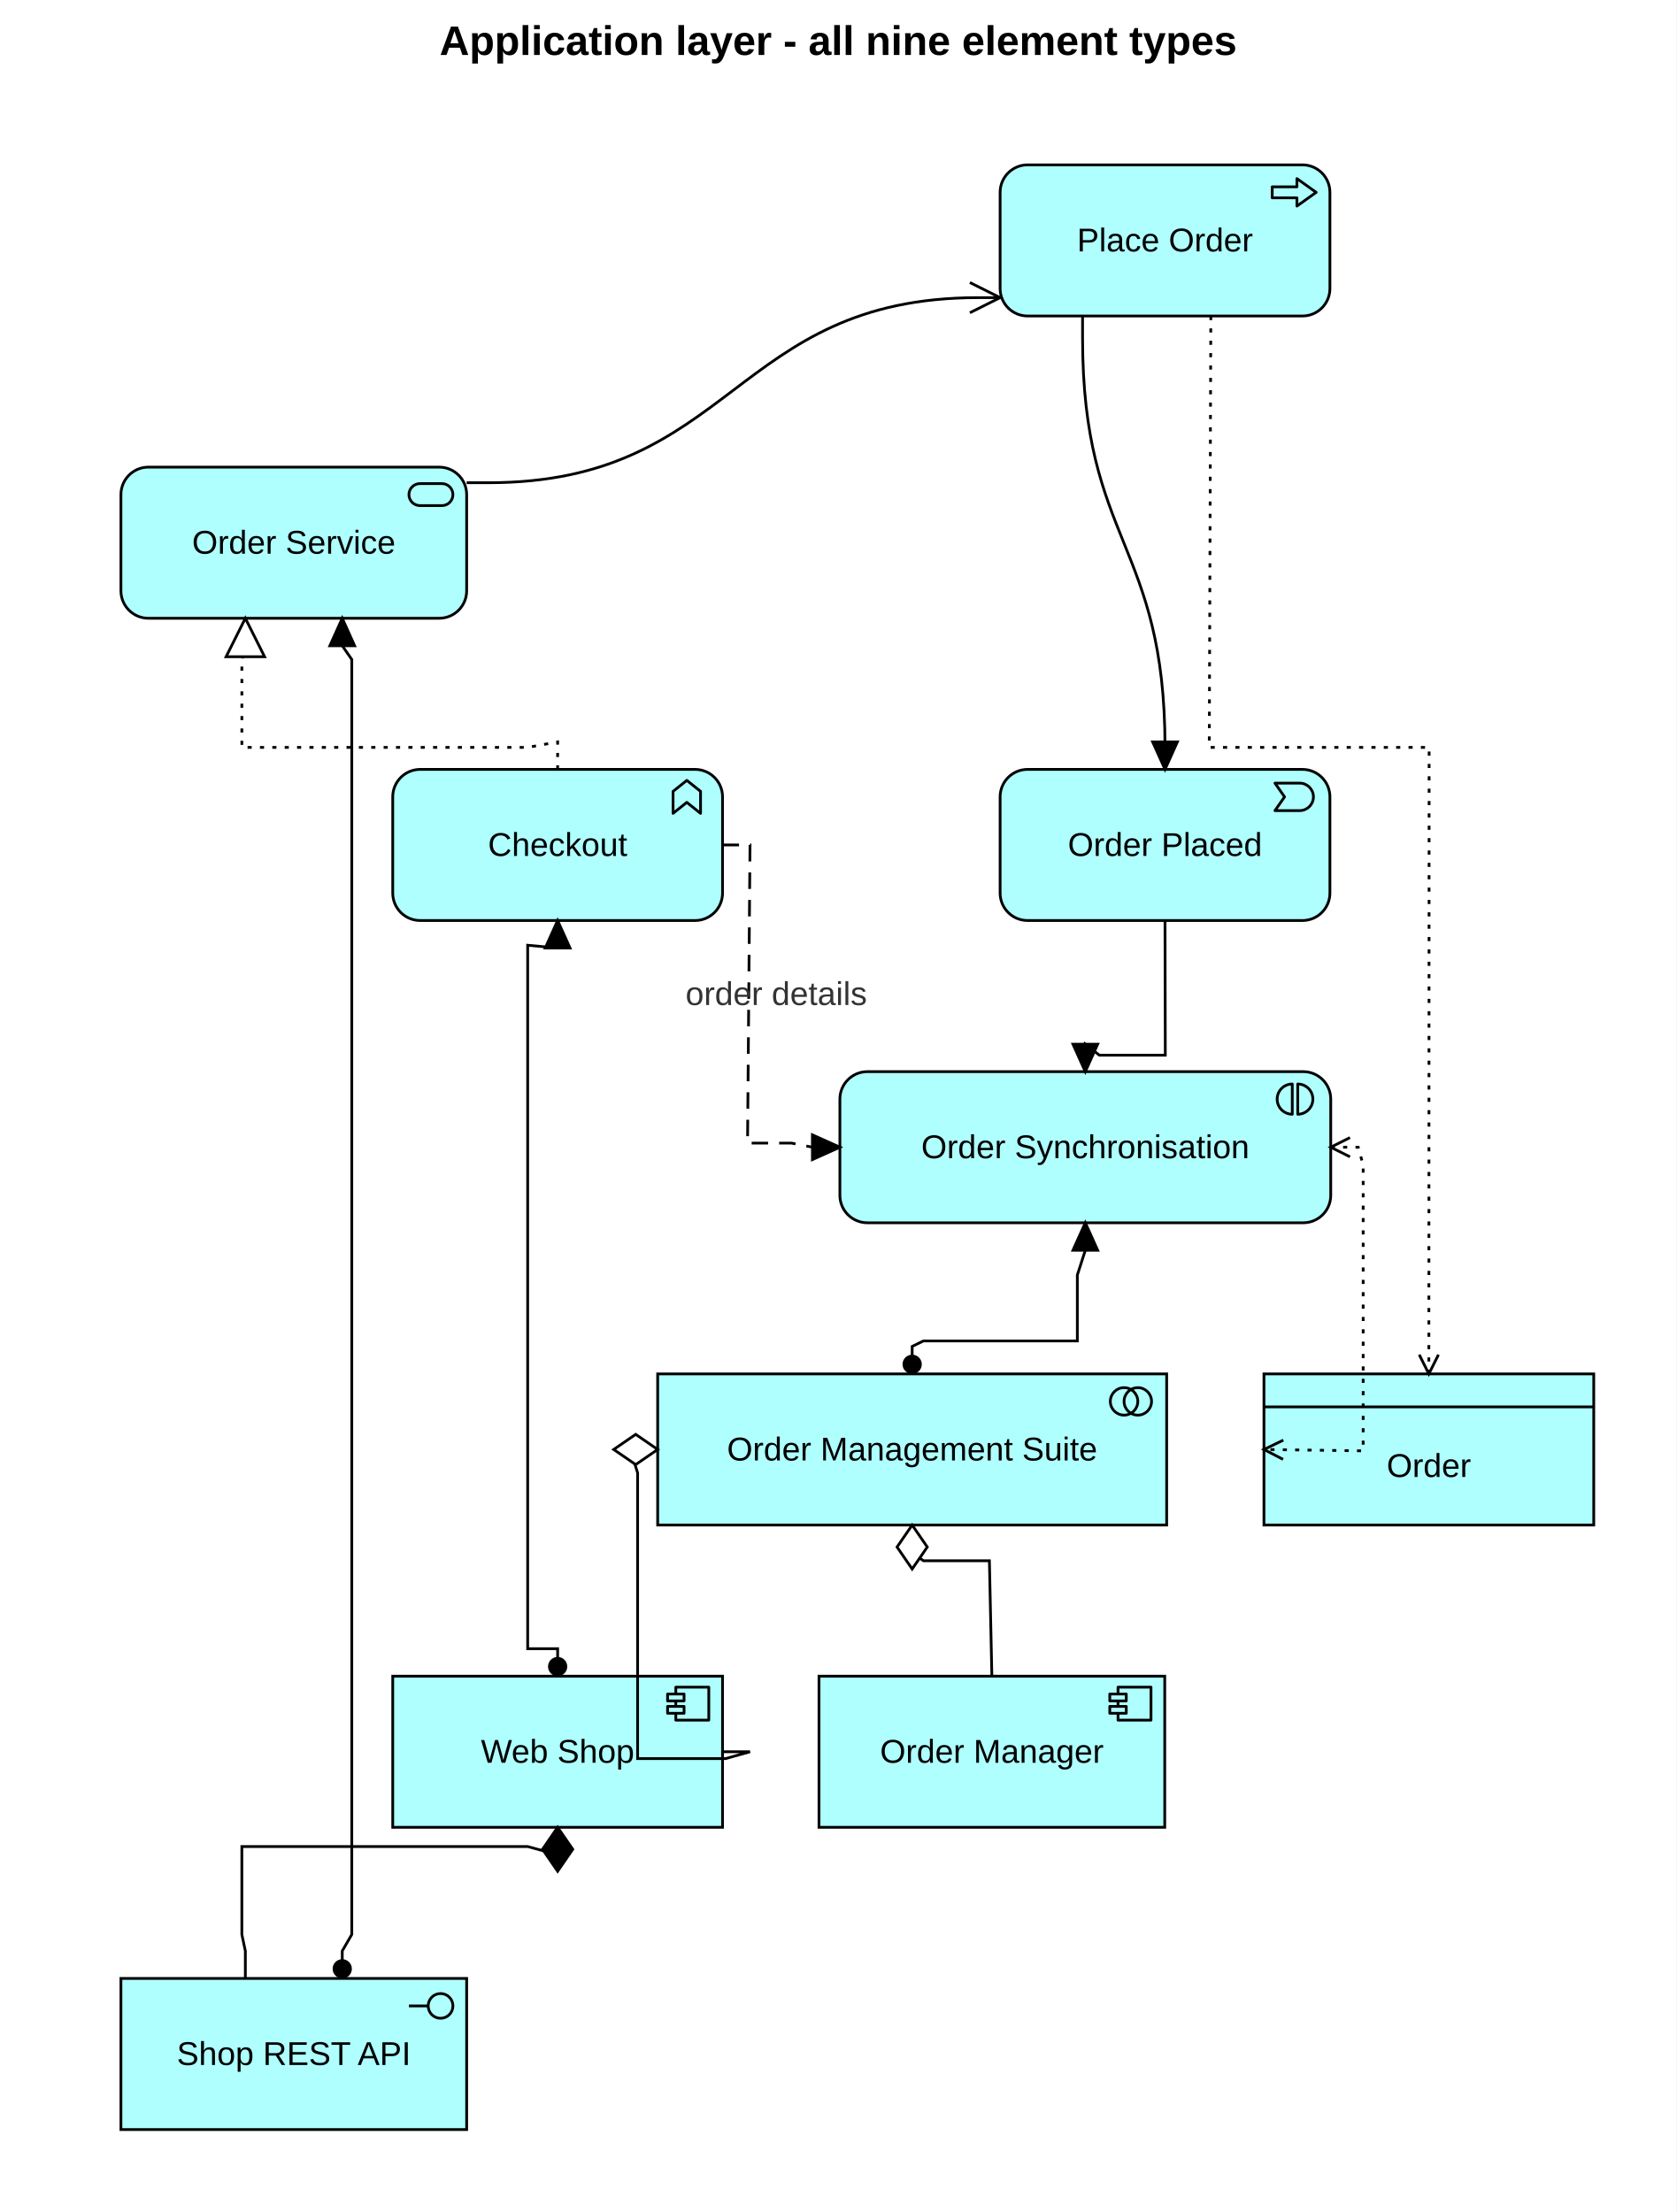
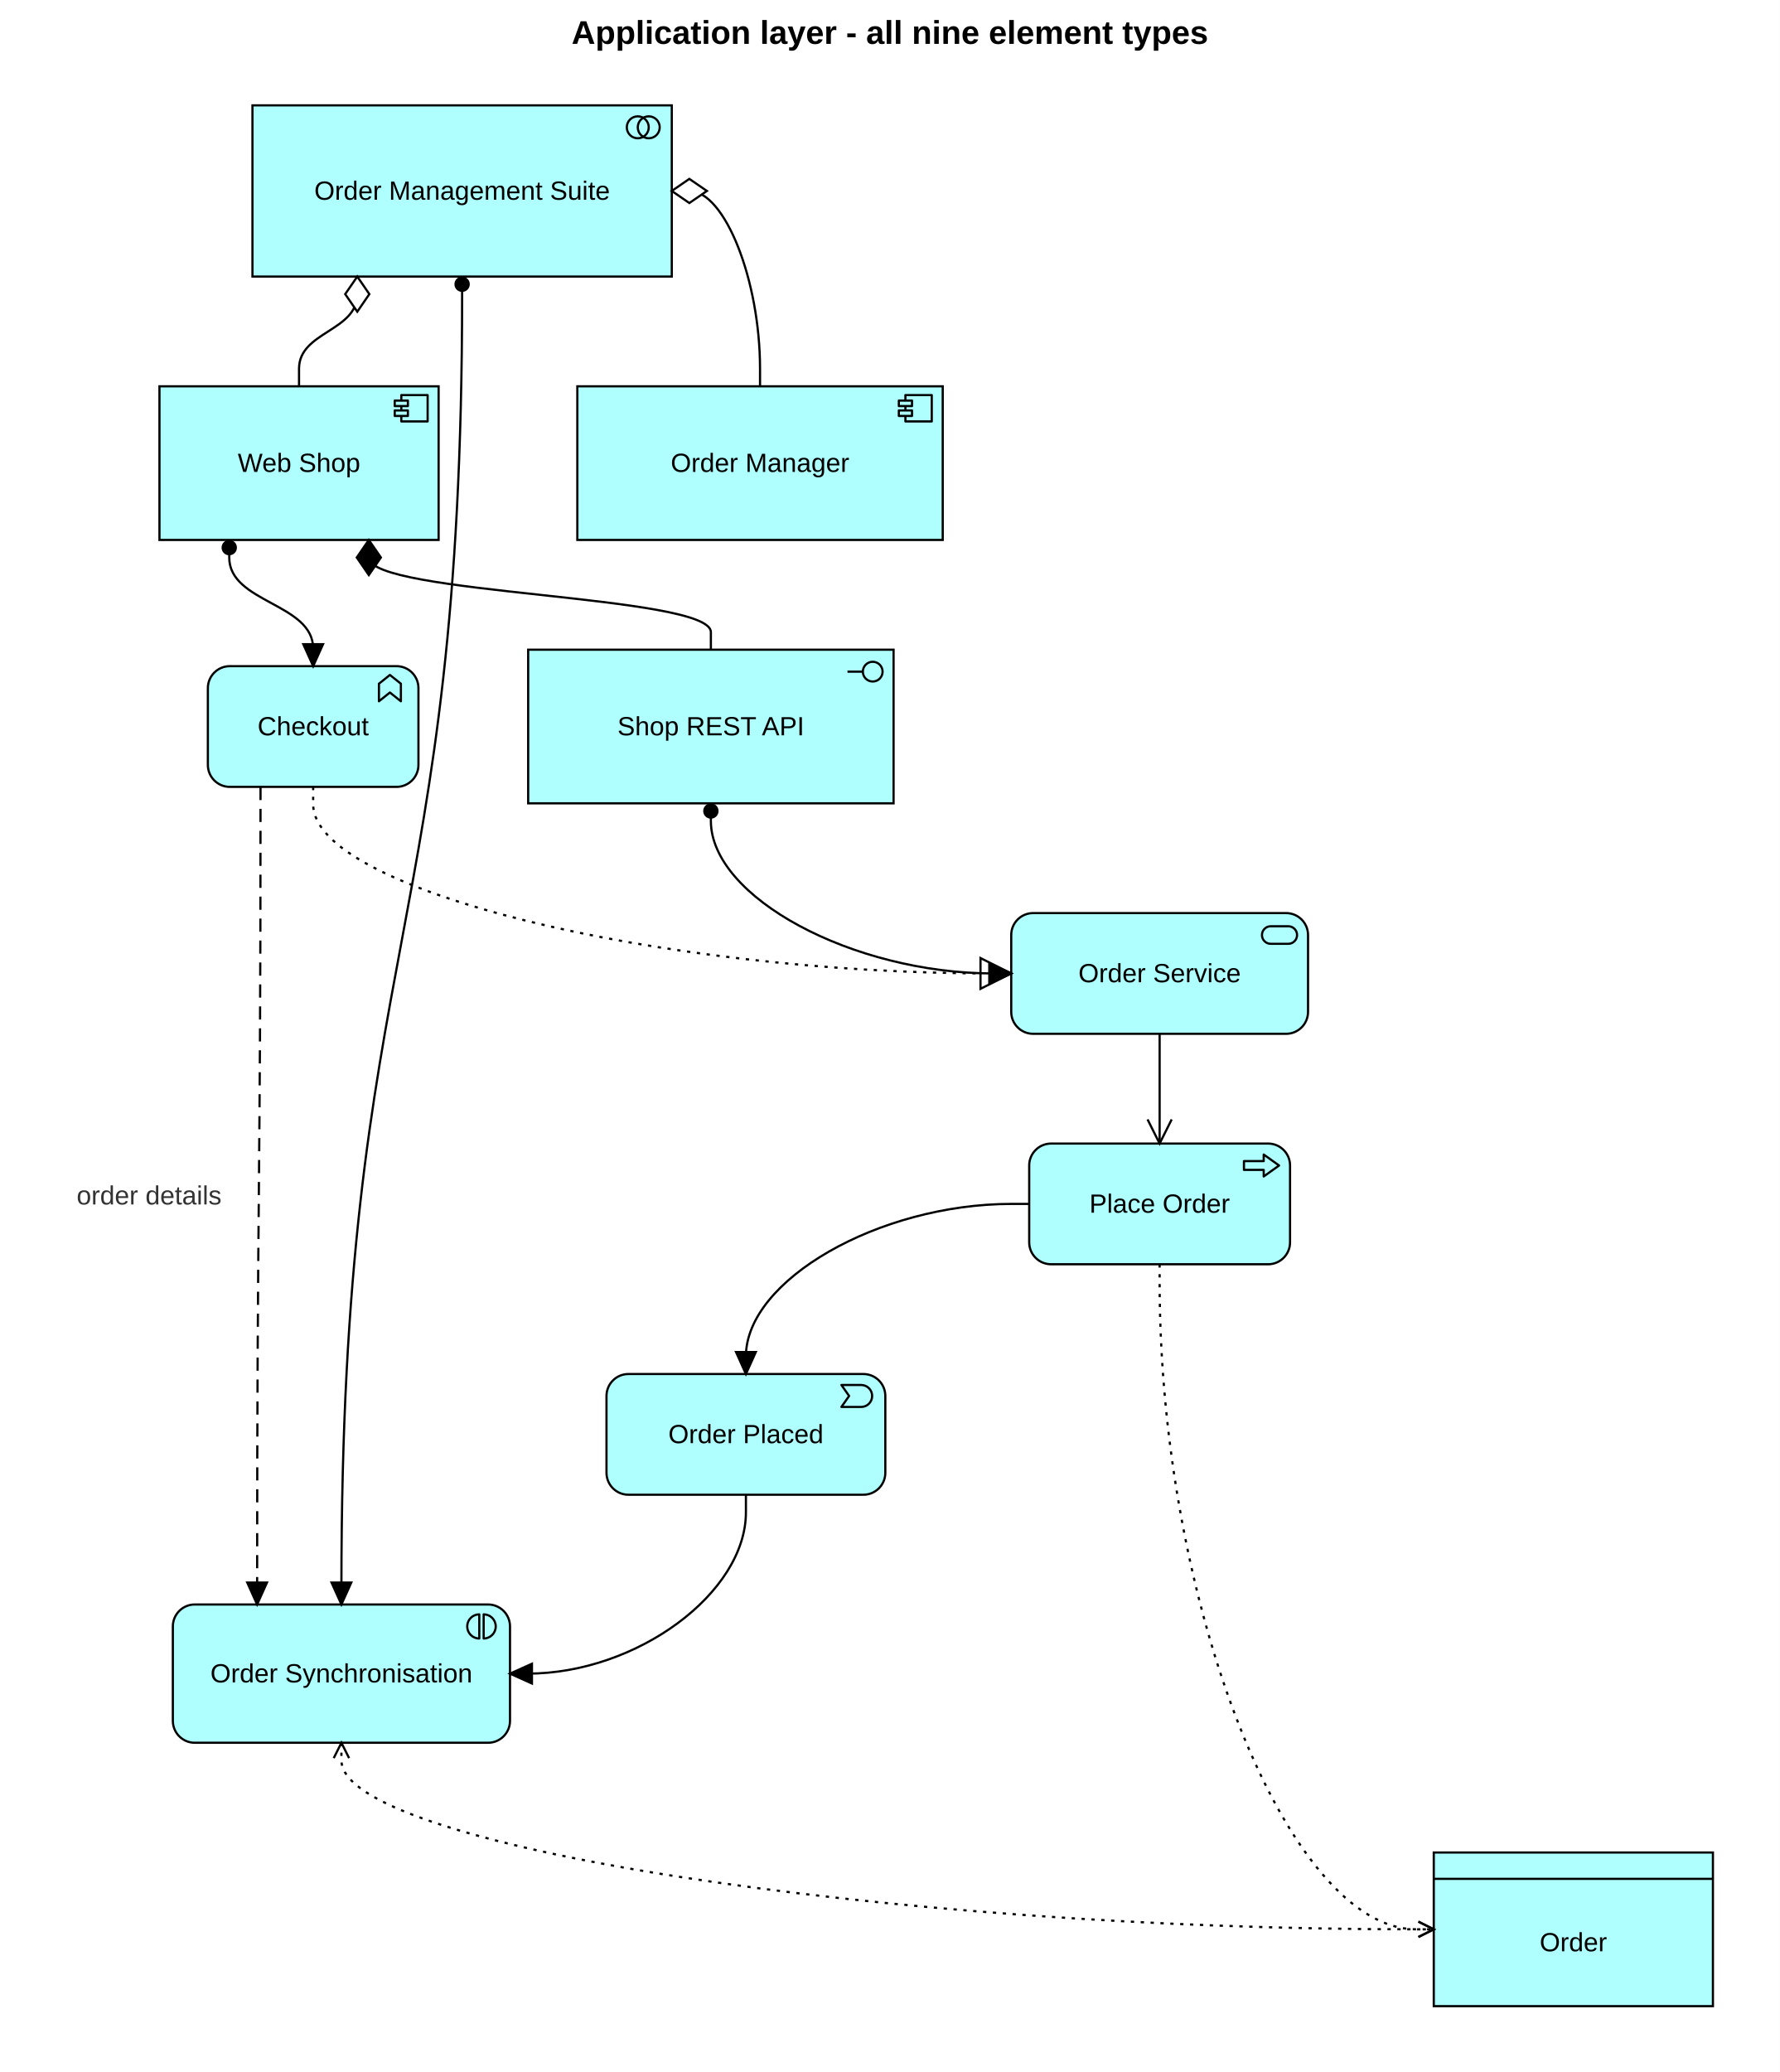
- <svg xmlns="http://www.w3.org/2000/svg" width="610" height="805" viewBox="0 0 610 805" font-family="Arial, Helvetica, sans-serif" font-size="12">
-   <rect x="0" y="0" width="610" height="805" fill="#ffffff" />
-   <text x="305" y="20" text-anchor="middle" font-size="15" font-weight="bold">Application layer - all nine element types</text>
+ <svg xmlns="http://www.w3.org/2000/svg" width="811" height="944" viewBox="0 0 811 944" font-family="Arial, Helvetica, sans-serif" font-size="12">
+   <rect x="0" y="0" width="811" height="944" fill="#ffffff" />
+   <text x="405.5" y="20" text-anchor="middle" font-size="15" font-weight="bold">Application layer - all nine element types</text>
  <g transform="translate(10,40)">
    <g class="element application-collaboration" data-id="orderSuite">
-       <rect fill="#AFFFFF" stroke="#000000" stroke-width="1" x="229.3" y="460" width="185.2" height="55" rx="0" ry="0" />
+       <rect fill="#AFFFFF" stroke="#000000" stroke-width="1" x="105.04" y="8" width="191.07" height="78" rx="0" ry="0" />
      <g stroke="#000" stroke-width="1" stroke-linejoin="round" fill="none">
-         <circle cx="399" cy="470" r="5" />
-         <circle cx="404" cy="470" r="5" />
+         <circle cx="280.61" cy="18" r="5" />
+         <circle cx="285.61" cy="18" r="5" />
      </g>
-       <text x="321.9" y="491.5" text-anchor="middle">Order Management Suite</text>
+       <text x="200.57" y="51" text-anchor="middle">Order Management Suite</text>
    </g>
    <g class="element application-component" data-id="webShop">
-       <rect fill="#AFFFFF" stroke="#000000" stroke-width="1" x="132.9" y="570" width="120" height="55" rx="0" ry="0" />
+       <rect fill="#AFFFFF" stroke="#000000" stroke-width="1" x="62.66" y="136" width="127.2" height="70" rx="0" ry="0" />
      <g stroke="#000" stroke-width="1" stroke-linejoin="round" fill="#AFFFFF">
-         <rect x="235.9" y="574" width="12" height="12" />
-         <rect x="232.9" y="576.5" width="6" height="2.5" />
-         <rect x="232.9" y="581" width="6" height="2.5" />
+         <rect x="172.86" y="140" width="12" height="12" />
+         <rect x="169.86" y="142.5" width="6" height="2.5" />
+         <rect x="169.86" y="147" width="6" height="2.5" />
      </g>
-       <text x="192.9" y="601.5" text-anchor="middle">Web Shop</text>
+       <text x="126.26" y="175" text-anchor="middle">Web Shop</text>
    </g>
    <g class="element application-component" data-id="orderMgr">
-       <rect fill="#AFFFFF" stroke="#000000" stroke-width="1" x="288" y="570" width="125.8" height="55" rx="0" ry="0" />
+       <rect fill="#AFFFFF" stroke="#000000" stroke-width="1" x="253.07" y="136" width="166.5" height="70" rx="0" ry="0" />
      <g stroke="#000" stroke-width="1" stroke-linejoin="round" fill="#AFFFFF">
-         <rect x="396.8" y="574" width="12" height="12" />
-         <rect x="393.8" y="576.5" width="6" height="2.5" />
-         <rect x="393.8" y="581" width="6" height="2.5" />
+         <rect x="402.57" y="140" width="12" height="12" />
+         <rect x="399.57" y="142.5" width="6" height="2.5" />
+         <rect x="399.57" y="147" width="6" height="2.5" />
      </g>
-       <text x="350.9" y="601.5" text-anchor="middle">Order Manager</text>
+       <text x="336.32" y="175" text-anchor="middle">Order Manager</text>
    </g>
    <g class="element application-interface" data-id="shopApi">
-       <rect fill="#AFFFFF" stroke="#000000" stroke-width="1" x="34" y="680" width="125.8" height="55" rx="0" ry="0" />
+       <rect fill="#AFFFFF" stroke="#000000" stroke-width="1" x="230.67" y="256" width="166.5" height="70" rx="0" ry="0" />
      <g stroke="#000" stroke-width="1" stroke-linejoin="round" fill="none">
-         <line x1="138.8" y1="690" x2="145.8" y2="690" />
-         <circle cx="150.3" cy="690" r="4.5" />
+         <line x1="376.17" y1="266" x2="383.17" y2="266" />
+         <circle cx="387.67" cy="266" r="4.5" />
      </g>
-       <text x="96.9" y="711.5" text-anchor="middle">Shop REST API</text>
+       <text x="313.92" y="295" text-anchor="middle">Shop REST API</text>
    </g>
    <g class="element application-function" data-id="checkout">
-       <rect fill="#AFFFFF" stroke="#000000" stroke-width="1" x="132.9" y="240" width="120" height="55" rx="10" ry="10" />
-       <path stroke="#000" stroke-width="1" stroke-linejoin="round" fill="none" d="M234.9,248 L239.9,244 L244.9,248 L244.9,256 L239.9,252 L234.9,256 Z" />
-       <text x="192.9" y="271.5" text-anchor="middle">Checkout</text>
+       <rect fill="#AFFFFF" stroke="#000000" stroke-width="1" x="84.72" y="263.5" width="95.95" height="55" rx="10" ry="10" />
+       <path stroke="#000" stroke-width="1" stroke-linejoin="round" fill="none" d="M162.67,271.5 L167.67,267.5 L172.67,271.5 L172.67,279.5 L167.67,275.5 L162.67,279.5 Z" />
+       <text x="132.7" y="295" text-anchor="middle">Checkout</text>
    </g>
    <g class="element application-interaction" data-id="orderSync">
-       <rect fill="#AFFFFF" stroke="#000000" stroke-width="1" x="295.6" y="350" width="178.6" height="55" rx="10" ry="10" />
+       <rect fill="#AFFFFF" stroke="#000000" stroke-width="1" x="68.76" y="691" width="153.63" height="63" rx="10" ry="10" />
      <g stroke="#000" stroke-width="1" stroke-linejoin="round" fill="none">
-         <path d="M460.2,354.5 A5.5,5.5 0 0 0 460.2,365.5 Z" />
-         <path d="M462.2,354.5 A5.5,5.5 0 0 1 462.2,365.5 Z" />
+         <path d="M208.39,695.5 A5.5,5.5 0 0 0 208.39,706.5 Z" />
+         <path d="M210.39,695.5 A5.5,5.5 0 0 1 210.39,706.5 Z" />
      </g>
-       <text x="384.9" y="381.5" text-anchor="middle">Order Synchronisation</text>
+       <text x="145.57" y="726.5" text-anchor="middle">Order Synchronisation</text>
    </g>
    <g class="element application-process" data-id="placeOrder">
-       <rect fill="#AFFFFF" stroke="#000000" stroke-width="1" x="353.9" y="20" width="120" height="55" rx="10" ry="10" />
-       <path stroke="#000" stroke-width="1" stroke-linejoin="round" fill="none" d="M452.9,28 H461.9 V25 L468.9,30 L461.9,35 V32 H452.9 Z" />
-       <text x="413.9" y="51.5" text-anchor="middle">Place Order</text>
+       <rect fill="#AFFFFF" stroke="#000000" stroke-width="1" x="458.97" y="481" width="118.86" height="55" rx="10" ry="10" />
+       <path stroke="#000" stroke-width="1" stroke-linejoin="round" fill="none" d="M556.83,489 H565.83 V486 L572.83,491 L565.83,496 V493 H556.83 Z" />
+       <text x="518.4" y="512.5" text-anchor="middle">Place Order</text>
    </g>
    <g class="element application-event" data-id="orderPlaced">
-       <rect fill="#AFFFFF" stroke="#000000" stroke-width="1" x="353.9" y="240" width="120" height="55" rx="10" ry="10" />
-       <path stroke="#000" stroke-width="1" stroke-linejoin="round" fill="none" d="M453.9,245 H462.9 A5,5 0 0 1 462.9,255 H453.9 L457.4,250 Z" />
-       <text x="413.9" y="271.5" text-anchor="middle">Order Placed</text>
+       <rect fill="#AFFFFF" stroke="#000000" stroke-width="1" x="266.36" y="586" width="127.05" height="55" rx="10" ry="10" />
+       <path stroke="#000" stroke-width="1" stroke-linejoin="round" fill="none" d="M373.41,591 H382.41 A5,5 0 0 1 382.41,601 H373.41 L376.91,596 Z" />
+       <text x="329.89" y="617.5" text-anchor="middle">Order Placed</text>
    </g>
    <g class="element application-service" data-id="orderSvc">
-       <rect fill="#AFFFFF" stroke="#000000" stroke-width="1" x="34" y="130" width="125.8" height="55" rx="10" ry="10" />
-       <rect stroke="#000" stroke-width="1" stroke-linejoin="round" fill="none" x="138.8" y="136" width="16" height="8" rx="4" ry="4" />
-       <text x="96.9" y="161.5" text-anchor="middle">Order Service</text>
+       <rect fill="#AFFFFF" stroke="#000000" stroke-width="1" x="450.78" y="376" width="135.25" height="55" rx="10" ry="10" />
+       <rect stroke="#000" stroke-width="1" stroke-linejoin="round" fill="none" x="565.03" y="382" width="16" height="8" rx="4" ry="4" />
+       <text x="518.4" y="407.5" text-anchor="middle">Order Service</text>
    </g>
    <g class="element data-object" data-id="order">
-       <rect fill="#AFFFFF" stroke="#000000" stroke-width="1" x="449.9" y="460" width="120" height="55" />
-       <line stroke="#000000" stroke-width="1" x1="449.9" y1="472" x2="569.9" y2="472" />
-       <text x="509.9" y="497.5" text-anchor="middle">Order</text>
+       <rect fill="#AFFFFF" stroke="#000000" stroke-width="1" x="643.32" y="804" width="127.2" height="70" />
+       <line stroke="#000000" stroke-width="1" x1="643.32" y1="816" x2="770.52" y2="816" />
+       <text x="706.92" y="849" text-anchor="middle">Order</text>
    </g>
    <g class="relationship aggregation" data-source="orderSuite" data-target="webShop">
-       <path d="M229.3,487.5L219.3,487.5L222,496L222,600L254,600L262.9,597.5L252.9,597.5" fill="none" stroke="#000" stroke-width="1" />
-       <path d="M229.3,487.5 L221.3,493 L213.3,487.5 L221.3,482 Z" fill="#fff" stroke="#000" stroke-width="1" />
+       <path d="M152.803,86L152.803,94C152.803,111 126.257,111 126.257,128L126.257,136" fill="none" stroke="#000" stroke-width="1" />
+       <path d="M152.8,86 L158.3,94 L152.8,102 L147.3,94 Z" fill="#fff" stroke="#000" stroke-width="1" />
    </g>
    <g class="relationship aggregation" data-source="orderSuite" data-target="orderMgr">
-       <path d="M321.9,515L321.9,525L326,528L350,528L350.9,570" fill="none" stroke="#000" stroke-width="1" />
-       <path d="M321.9,515 L327.4,523 L321.9,531 L316.4,523 Z" fill="#fff" stroke="#000" stroke-width="1" />
+       <path d="M296.107,47L304.107,47C320.213,47 336.32,87.5 336.32,128L336.32,136" fill="none" stroke="#000" stroke-width="1" />
+       <path d="M296.11,47 L304.11,41.5 L312.11,47 L304.11,52.5 Z" fill="#fff" stroke="#000" stroke-width="1" />
    </g>
    <g class="relationship assignment" data-source="orderSuite" data-target="orderSync">
-       <path d="M321.9,460L321.9,450L326,448L382,448L382,424L384.9,415L384.9,405" fill="none" stroke="#000" stroke-width="1" />
-       <circle cx="321.9" cy="456.5" r="3.5" fill="#000" />
-       <path d="M384.9,405 L389.4,415 L380.4,415 Z" fill="#000" stroke="#000" stroke-width="1" />
+       <path d="M200.571,86L200.571,94C200.571,388.5 145.57,388.5 145.57,683L145.57,691" fill="none" stroke="#000" stroke-width="1" />
+       <circle cx="200.57" cy="89.5" r="3.5" fill="#000" />
+       <path d="M145.57,691 L141.07,681 L150.07,681 Z" fill="#000" stroke="#000" stroke-width="1" />
    </g>
    <g class="relationship composition" data-source="webShop" data-target="shopApi">
-       <path d="M192.9,625L192.9,635L182,632L78,632L78,664L79.27,670L79.27,680" fill="none" stroke="#000" stroke-width="1" />
-       <path d="M192.9,625 L198.4,633 L192.9,641 L187.4,633 Z" fill="#000" stroke="#000" stroke-width="1" />
+       <path d="M158.057,206L158.057,214C158.057,231 313.92,231 313.92,248L313.92,256" fill="none" stroke="#000" stroke-width="1" />
+       <path d="M158.06,206 L163.56,214 L158.06,222 L152.56,214 Z" fill="#000" stroke="#000" stroke-width="1" />
    </g>
    <g class="relationship assignment" data-source="webShop" data-target="checkout">
-       <path d="M192.9,570L192.9,560L182,560L182,304L192.9,305L192.9,295" fill="none" stroke="#000" stroke-width="1" />
-       <circle cx="192.9" cy="566.5" r="3.5" fill="#000" />
-       <path d="M192.9,295 L197.4,305 L188.4,305 Z" fill="#000" stroke="#000" stroke-width="1" />
+       <path d="M94.457,206L94.457,214C94.457,234.75 132.697,234.75 132.697,255.5L132.697,263.5" fill="none" stroke="#000" stroke-width="1" />
+       <circle cx="94.46" cy="209.5" r="3.5" fill="#000" />
+       <path d="M132.7,263.5 L128.2,253.5 L137.2,253.5 Z" fill="#000" stroke="#000" stroke-width="1" />
    </g>
    <g class="relationship realization" data-source="checkout" data-target="orderSvc">
-       <path d="M192.9,240L192.9,230L182,232L78,232L78,200L79.27,195L79.27,185" fill="none" stroke="#000" stroke-width="1" stroke-dasharray="1.5 3" />
-       <path d="M79.27,185 L86.27,199 L72.27,199 Z" fill="#fff" stroke="#000" stroke-width="1" />
+       <path d="M132.697,318.5L132.697,326.5C132.697,365 287.739,403.5 442.78,403.5L450.78,403.5" fill="none" stroke="#000" stroke-width="1" stroke-dasharray="1.5 3" />
+       <path d="M450.78,403.5 L436.78,410.5 L436.78,396.5 Z" fill="#fff" stroke="#000" stroke-width="1" />
    </g>
    <g class="relationship assignment" data-source="shopApi" data-target="orderSvc">
-       <path d="M114.53,680L114.53,670L118,664L118,200L114.53,195L114.53,185" fill="none" stroke="#000" stroke-width="1" />
-       <circle cx="114.53" cy="676.5" r="3.5" fill="#000" />
-       <path d="M114.53,185 L119.03,195 L110.03,195 Z" fill="#000" stroke="#000" stroke-width="1" />
+       <path d="M313.92,326L313.92,334C313.92,368.75 378.35,403.5 442.78,403.5L450.78,403.5" fill="none" stroke="#000" stroke-width="1" />
+       <circle cx="313.92" cy="329.5" r="3.5" fill="#000" />
+       <path d="M450.78,403.5 L440.78,408 L440.78,399 Z" fill="#000" stroke="#000" stroke-width="1" />
    </g>
    <g class="relationship triggering" data-source="placeOrder" data-target="orderPlaced">
-       <path d="M383.9,75L383.9,83C383.9,157.5 413.9,157.5 413.9,232L413.9,240" fill="none" stroke="#000" stroke-width="1" />
-       <path d="M413.9,240 L409.4,230 L418.4,230 Z" fill="#000" stroke="#000" stroke-width="1" />
+       <path d="M458.972,508.5L450.972,508.5C390.43,508.5 329.887,543.25 329.887,578L329.887,586" fill="none" stroke="#000" stroke-width="1" />
+       <path d="M329.89,586 L325.39,576 L334.39,576 Z" fill="#000" stroke="#000" stroke-width="1" />
    </g>
    <g class="relationship triggering" data-source="orderPlaced" data-target="orderSync">
-       <path d="M413.9,295L414,344L390,344L384.9,340L384.9,350" fill="none" stroke="#000" stroke-width="1" />
-       <path d="M384.9,350 L380.4,340 L389.4,340 Z" fill="#000" stroke="#000" stroke-width="1" />
+       <path d="M329.887,641L329.887,649C329.887,685.75 280.136,722.5 230.385,722.5L222.385,722.5" fill="none" stroke="#000" stroke-width="1" />
+       <path d="M222.39,722.5 L232.39,718 L232.39,727 Z" fill="#000" stroke="#000" stroke-width="1" />
    </g>
    <g class="relationship flow" data-source="checkout" data-target="orderSync">
-       <path d="M252.9,267.5L262.9,267.5L262,376L278,376L285.6,377.5L295.6,377.5" fill="none" stroke="#000" stroke-width="1" stroke-dasharray="6 4" />
-       <path d="M295.6,377.5 L285.6,382 L285.6,373 Z" fill="#000" stroke="#000" stroke-width="1" />
-       <text x="272.45" y="325.75" text-anchor="middle" font-size="12" font-family="&quot;trebuchet ms&quot;, verdana, arial, sans-serif" fill="#333">order details</text>
+       <path d="M108.709,318.5L108.709,326.5C108.709,504.75 107.163,504.75 107.163,683L107.163,691" fill="none" stroke="#000" stroke-width="1" stroke-dasharray="6 4" />
+       <path d="M107.16,691 L102.66,681 L111.66,681 Z" fill="#000" stroke="#000" stroke-width="1" />
+       <text x="57.94" y="508.75" text-anchor="middle" font-size="12" font-family="&quot;trebuchet ms&quot;, verdana, arial, sans-serif" fill="#333">order details</text>
    </g>
    <g class="relationship access" data-source="placeOrder" data-target="order">
-       <path d="M430.57,75L430,232L510,232L509.9,460" fill="none" stroke="#000" stroke-width="1" stroke-dasharray="1.5 3" />
-       <path d="M506.4,453 L509.9,460 L513.4,453" fill="none" stroke="#000" stroke-width="1" />
+       <path d="M518.403,536L518.403,544C518.403,691.5 576.861,839 635.32,839L643.32,839" fill="none" stroke="#000" stroke-width="1" stroke-dasharray="1.5 3" />
+       <path d="M636.32,842.5 L643.32,839 L636.32,835.5" fill="none" stroke="#000" stroke-width="1" />
    </g>
    <g class="relationship access" data-source="orderSync" data-target="order">
-       <path d="M474.2,377.5L484.2,377.5L486,384L486,488L449.9,487.5" fill="none" stroke="#000" stroke-width="1" stroke-dasharray="1.5 3" />
-       <path d="M481.2,374 L474.2,377.5 L481.2,381" fill="none" stroke="#000" stroke-width="1" />
-       <path d="M456.95,484.1 L449.9,487.5 L456.85,491.1" fill="none" stroke="#000" stroke-width="1" />
+       <path d="M145.57,754L145.57,762C145.57,800.5 390.445,839 635.32,839L643.32,839" fill="none" stroke="#000" stroke-width="1" stroke-dasharray="1.5 3" />
+       <path d="M149.07,761 L145.57,754 L142.07,761" fill="none" stroke="#000" stroke-width="1" />
+       <path d="M636.32,842.5 L643.32,839 L636.32,835.5" fill="none" stroke="#000" stroke-width="1" />
    </g>
    <g class="relationship serving" data-source="orderSvc" data-target="placeOrder">
-       <path d="M159.8,135.674L167.8,135.674C256.85,135.674 256.85,68.32 345.9,68.32L353.9,68.32" fill="none" stroke="#000" stroke-width="1" />
-       <path d="M342.9,73.82 L353.9,68.32 L342.9,62.82" fill="none" stroke="#000" stroke-width="1" />
+       <path d="M518.403,431L518.403,439L518.403,481" fill="none" stroke="#000" stroke-width="1" />
+       <path d="M512.9,470 L518.4,481 L523.9,470" fill="none" stroke="#000" stroke-width="1" />
    </g>
  </g>
</svg>
